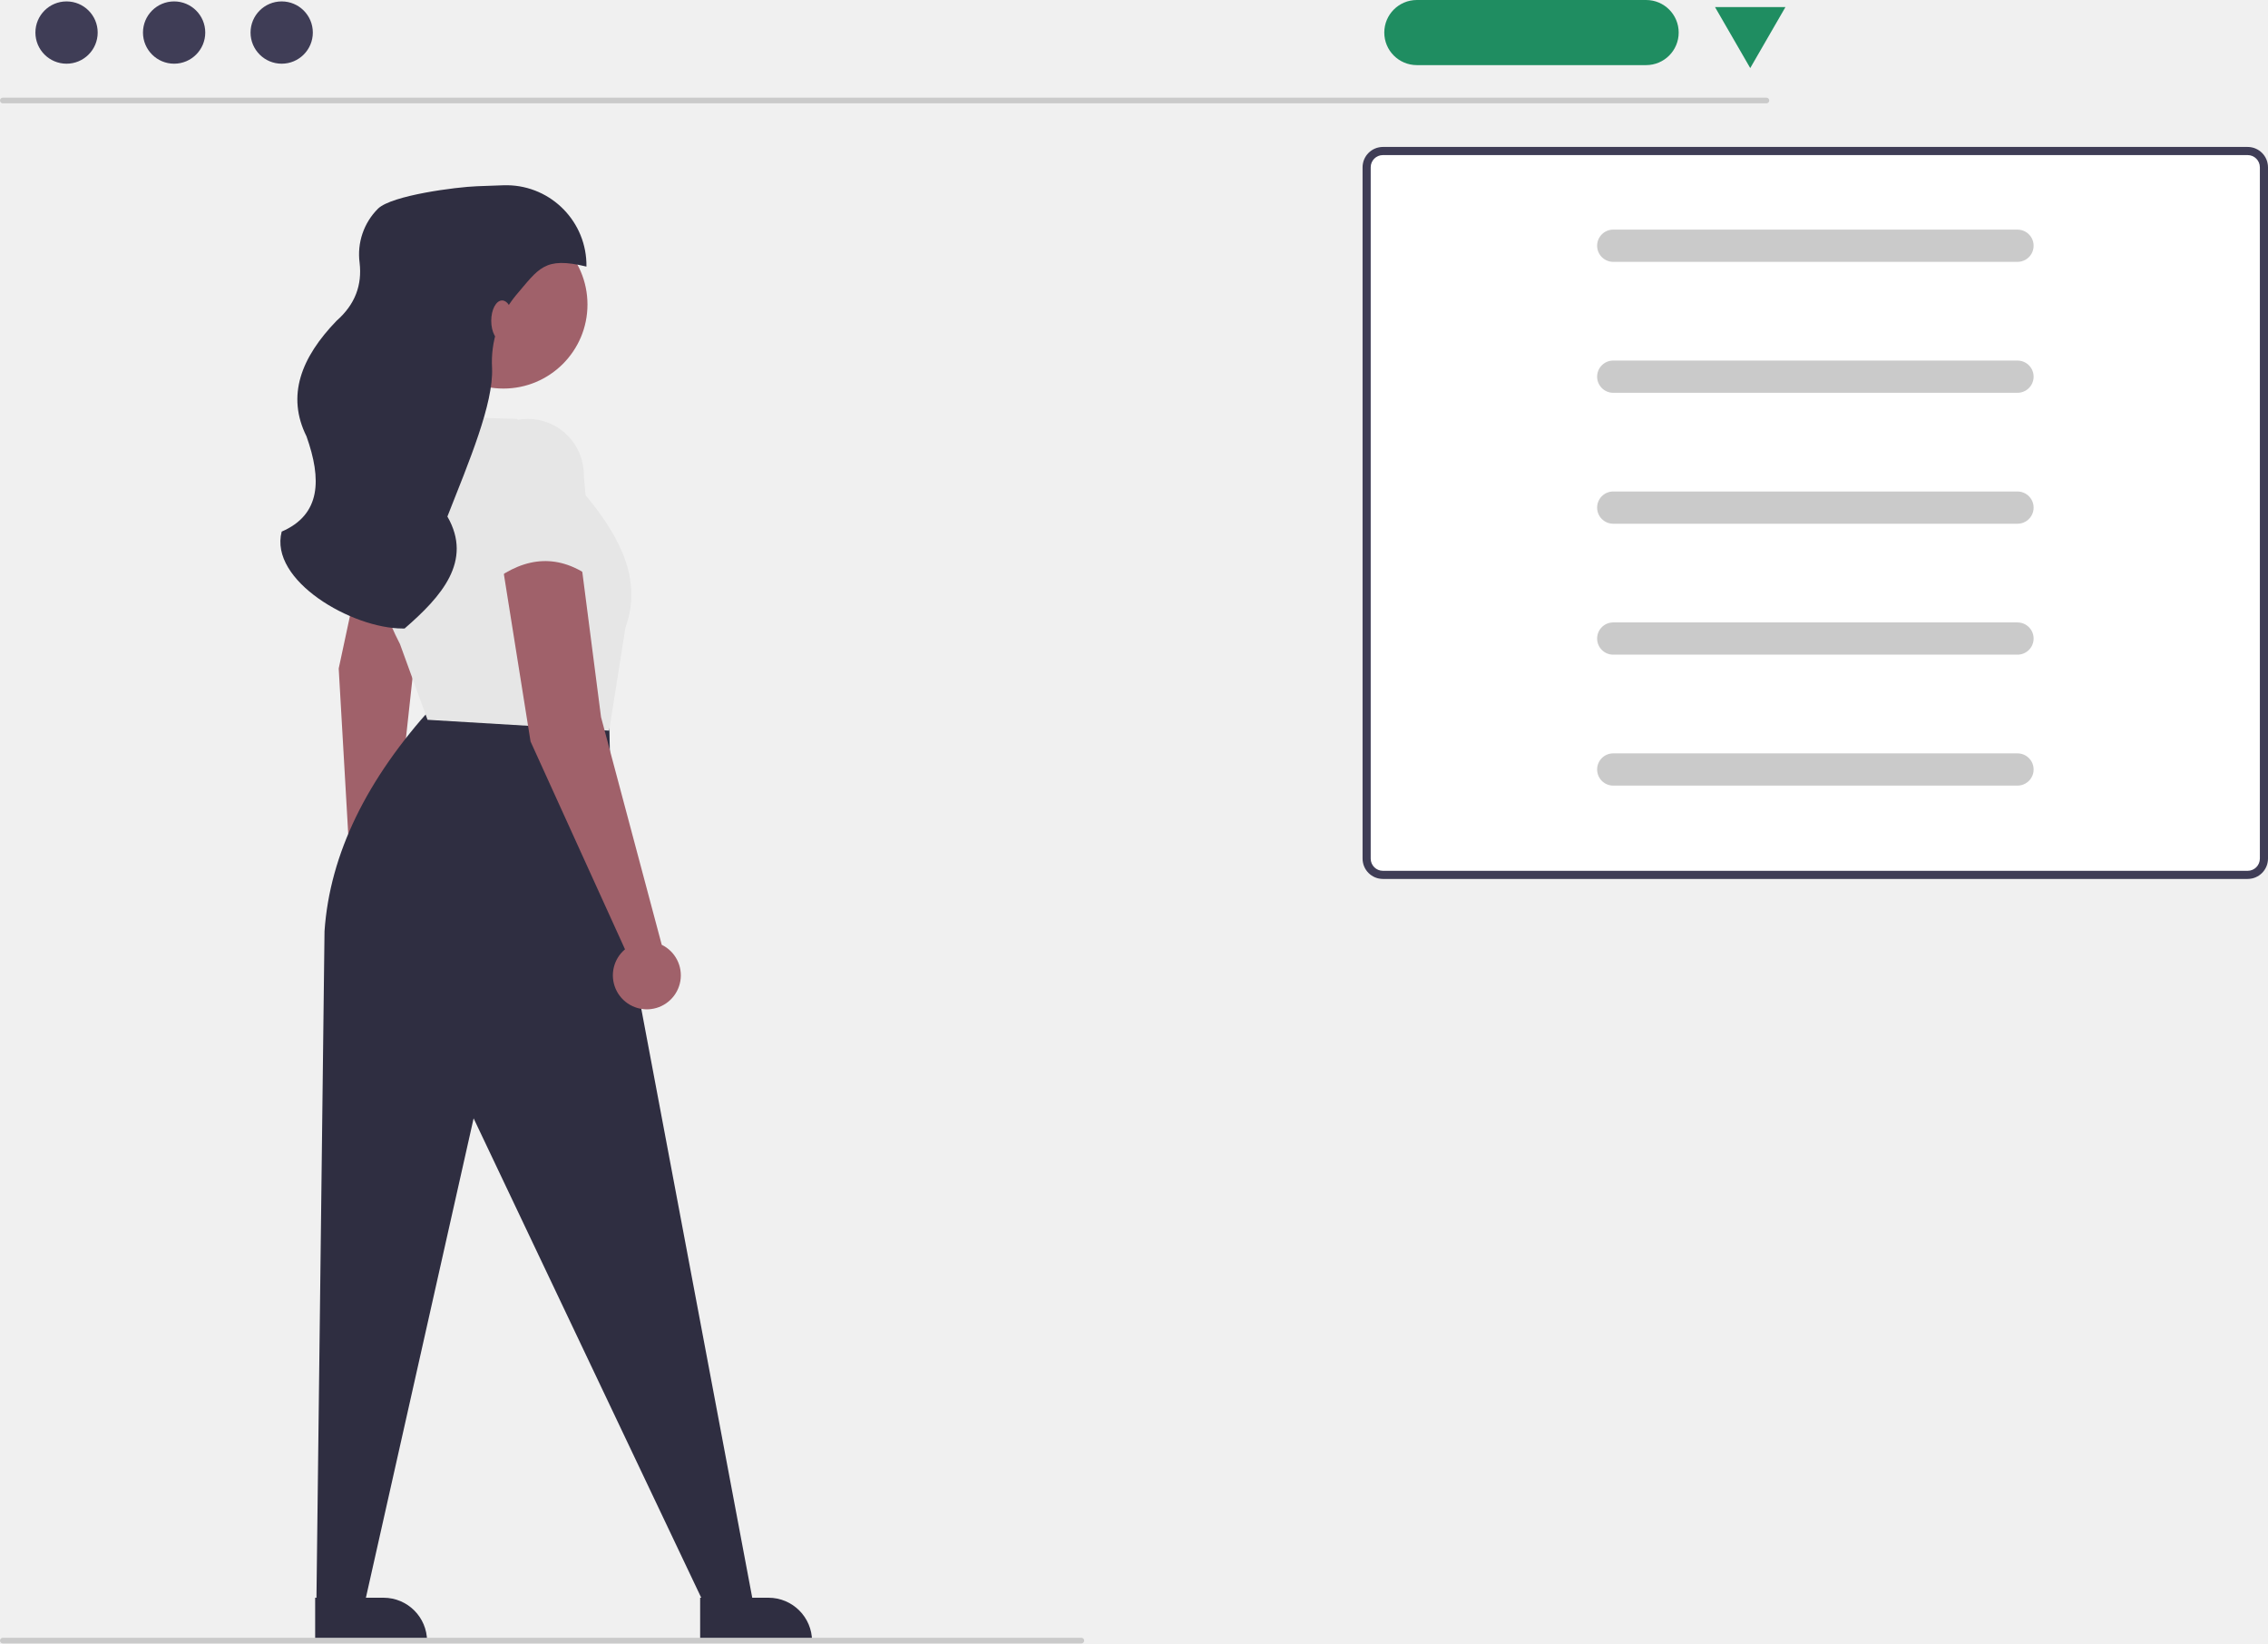
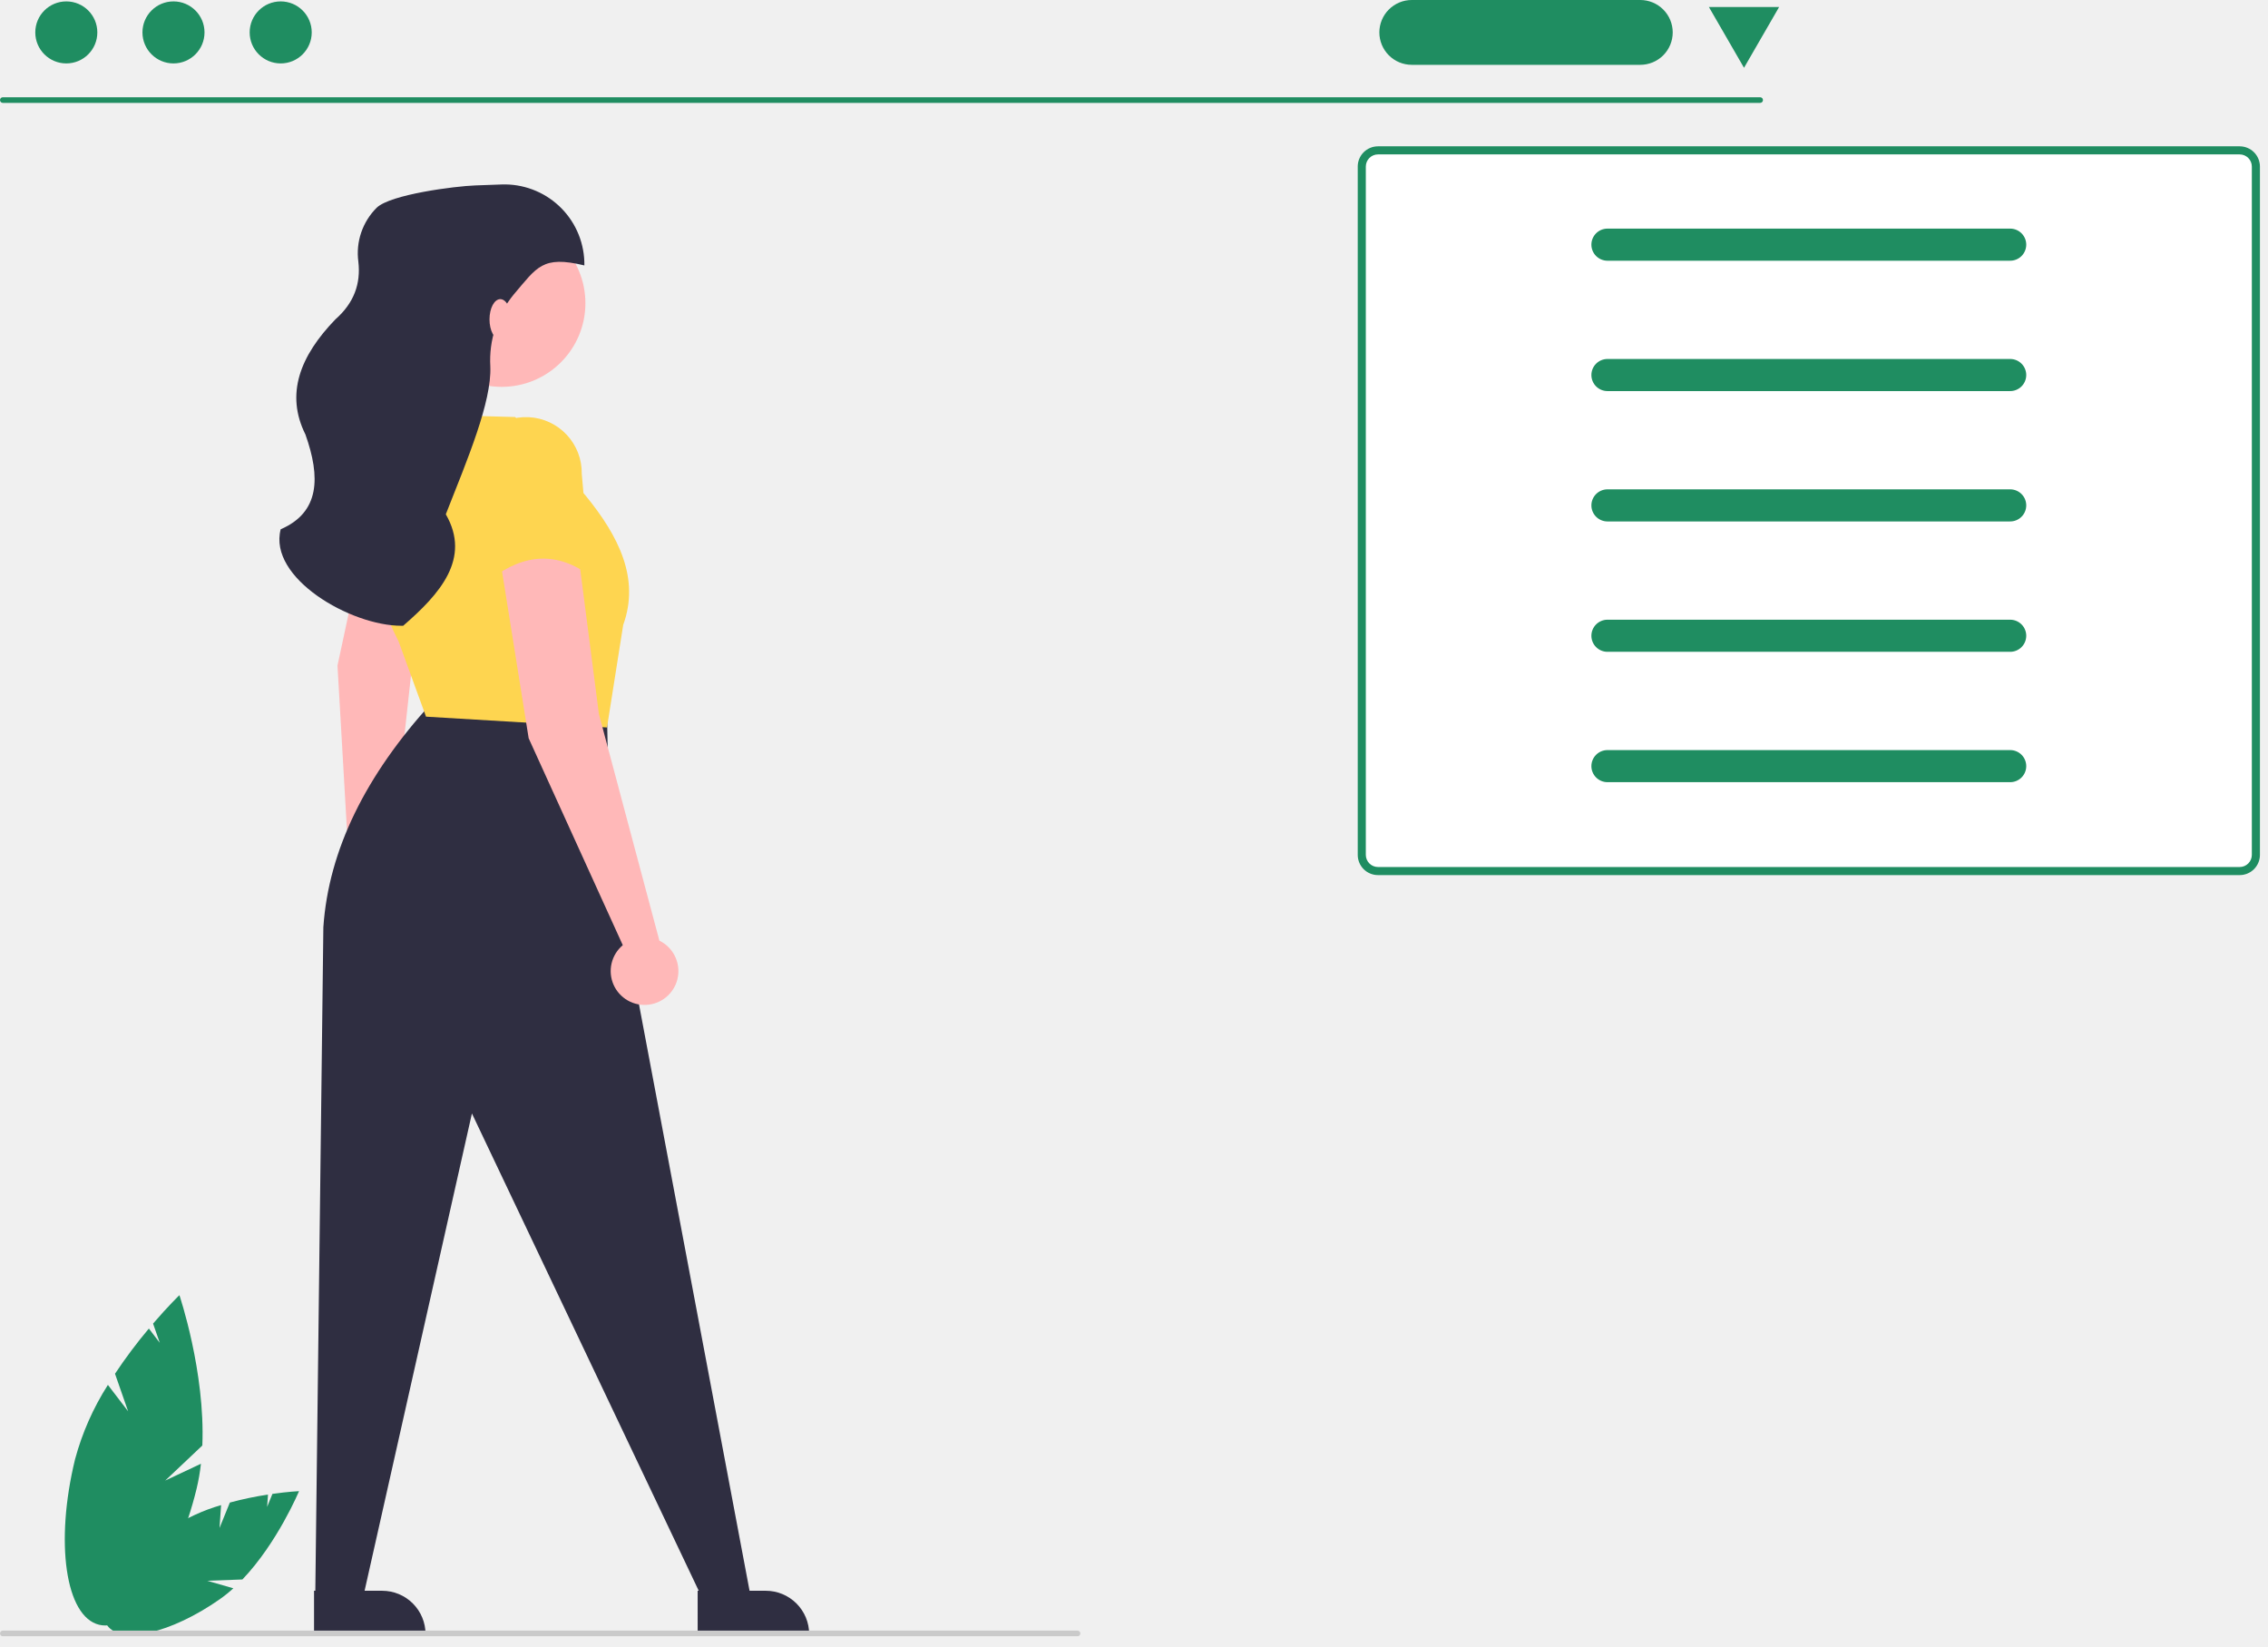
- <svg xmlns="http://www.w3.org/2000/svg" data-name="Layer 1" width="801.186" height="580.5" viewBox="0 0 801.186 580.5">
-   <polygon points="618.281 24.047 630.721 2.5 605.841 2.5 618.281 24.047 630.721 2.5 605.841 2.5 618.281 24.047" fill="#1f8d61" />
-   <path d="M993.411,211.654H687.924a7.185,7.185,0,0,0-7.182,7.182V463.034a7.185,7.185,0,0,0,7.182,7.182H993.411a7.185,7.185,0,0,0,7.182-7.182V218.837A7.185,7.185,0,0,0,993.411,211.654Z" transform="translate(-199.4071 -159.75)" fill="#fff" />
-   <path d="M993.411,211.654H687.924a7.185,7.185,0,0,0-7.182,7.182V463.034a7.185,7.185,0,0,0,7.182,7.182H993.411a7.185,7.185,0,0,0,7.182-7.182V218.837A7.185,7.185,0,0,0,993.411,211.654ZM997.72,463.034a4.316,4.316,0,0,1-4.309,4.309H687.924a4.316,4.316,0,0,1-4.309-4.309V218.837a4.316,4.316,0,0,1,4.309-4.309H993.411a4.316,4.316,0,0,1,4.309,4.309Z" transform="translate(-199.4071 -159.75)" fill="#3f3d56" />
-   <path id="bdfa4fc8-4cb4-40eb-9316-b2c126b9d895-44" data-name="b7b74475-3363-467c-a0a1-8003b6263e2a" d="M769.189,240.856a5.695,5.695,0,0,0,0,11.388H911.959a5.695,5.695,0,1,0,.187-11.388h0q-.093-.002-.187,0Z" transform="translate(-199.4071 -159.75)" fill="#cacaca" />
-   <path id="ba5c2980-9af9-481d-8c77-79bdfacc1013-45" data-name="b7b74475-3363-467c-a0a1-8003b6263e2a" d="M769.189,287.106a5.695,5.695,0,0,0,0,11.388H911.959a5.695,5.695,0,1,0,.187-11.388h0q-.093-.002-.187,0Z" transform="translate(-199.4071 -159.75)" fill="#cacaca" />
-   <path id="b2c440dc-2978-421d-842d-61ca392e7a22-46" data-name="b7b74475-3363-467c-a0a1-8003b6263e2a" d="M769.189,333.356a5.695,5.695,0,0,0,0,11.388H911.959a5.695,5.695,0,1,0,.187-11.388h0q-.093-.002-.187,0Z" transform="translate(-199.4071 -159.75)" fill="#cacaca" />
-   <path id="fd456212-3b0e-49ae-973c-3928d43fcb5e-47" data-name="b7b74475-3363-467c-a0a1-8003b6263e2a" d="M769.189,379.606a5.695,5.695,0,0,0,0,11.388H911.959a5.695,5.695,0,1,0,.187-11.388h0q-.093-.002-.187,0Z" transform="translate(-199.4071 -159.75)" fill="#cacaca" />
-   <path id="b6f2880d-9a57-4c5b-8223-e7bf3dd6e24d-48" data-name="b7b74475-3363-467c-a0a1-8003b6263e2a" d="M769.189,425.856a5.695,5.695,0,0,0,0,11.388H911.959a5.695,5.695,0,1,0,.187-11.388h0q-.093-.002-.187,0Z" transform="translate(-199.4071 -159.75)" fill="#cacaca" />
-   <path d="M823.407,196.25h-623a1,1,0,0,1,0-2h623a1,1,0,0,1,0,2Z" transform="translate(-199.4071 -159.75)" fill="#cacaca" />
-   <circle cx="23.508" cy="11.5" r="11" fill="#3f3d56" />
-   <circle cx="61.508" cy="11.5" r="11" fill="#3f3d56" />
-   <circle cx="99.508" cy="11.5" r="11" fill="#3f3d56" />
-   <path d="M780.915,182.75h-81a11.5,11.5,0,0,1,0-23h81a11.5,11.5,0,0,1,0,23Z" transform="translate(-199.4071 -159.75)" fill="#1f8d61" />
-   <path d="M336.372,479.58l9.017-82.754,14.278-58.138L333.075,330.454,319.058,395.881l4.634,80.503a12.004,12.004,0,1,0,12.68,3.197Z" transform="translate(-199.4071 -159.75)" fill="#a0616a" />
-   <path d="M314.046,488.697c1.866-27.44,15.041-53.899,38.305-79.484l62.246,3.831.958,47.882L465.353,725.233l-17.237.958L366.716,554.774,328.411,725.233l-17.237.958Z" transform="translate(-199.4071 -159.75)" fill="#2f2e41" />
-   <circle cx="177.843" cy="107.563" r="29.687" fill="#a0616a" />
-   <path d="M340.703,387.257a101.921,101.921,0,0,1-10.66-59.207,25.749,25.749,0,0,1,17.521-21.305h0l34.475.958,24.899,27.771c11.921,14.581,19.355,29.609,13.407,45.967l-5.746,36.39-64.162-3.831Z" transform="translate(-199.4071 -159.75)" fill="#e6e6e6" />
-   <path d="M298.915,347.52h0c13.895-5.999,14.152-18.479,8.766-33.641-7.137-14.322-1.945-27.827,10.642-40.844,6.575-5.775,9.036-12.662,8.119-20.462a22.759,22.759,0,0,1,6.515-19.137c4.905-4.718,27.753-7.64,34.902-7.9l9.345-.34q.712-.026,1.424-.016h0a28.343,28.343,0,0,1,27.947,28.734h0c-14.958-3.618-16.781.655-24.971,10.222a36.856,36.856,0,0,0-8.372,25.624c.519,12.568-8.073,32.882-15.781,52.444,9.088,15.747-2.165,28.326-15.115,39.547h-.687C323.752,381.751,294.402,364.839,298.915,347.52Z" transform="translate(-199.4071 -159.75)" fill="#2f2e41" />
-   <ellipse cx="177.364" cy="113.309" rx="3.831" ry="7.182" fill="#a0616a" />
-   <path d="M433.174,493.476l-21.449-80.433-7.661-59.374L376.293,355.585l10.534,66.077,33.368,73.408a12.004,12.004,0,1,0,12.979-1.594Z" transform="translate(-199.4071 -159.75)" fill="#a0616a" />
-   <path d="M366.11,327.828q-.011-.635.02-1.27a19.772,19.772,0,0,1,20.69-18.809h0A19.772,19.772,0,0,1,405.649,327.839l3.204,36.365c-11.731-8.854-23.546-8.136-35.433.958Z" transform="translate(-199.4071 -159.75)" fill="#e6e6e6" />
-   <path d="M446.74,724.107l24.144-.001h.001a15.387,15.387,0,0,1,15.386,15.386v.5l-39.531.001Z" transform="translate(-199.4071 -159.75)" fill="#2f2e41" />
-   <path d="M310.74,724.107l24.144-.001h.001a15.387,15.387,0,0,1,15.386,15.386v.5l-39.531.001Z" transform="translate(-199.4071 -159.75)" fill="#2f2e41" />
-   <path d="M277.224,701.837l3.662-9.022a122.571,122.571,0,0,1,13.519-2.841l-.301,4.387,1.875-4.619c5.642-.8,9.43-.973,9.43-.973s-7.609,18.279-20.075,31.335l-12.487.457,9.282,2.674a49.582,49.582,0,0,1-4.857,3.904c-17.172,12.024-35.019,16.164-39.863,9.246s5.149-22.274,22.32-34.298a65.28,65.28,0,0,1,18.051-8.37Z" transform="translate(-199.4071 -159.75)" fill="#f0f0f0" />
-   <path d="M244.826,660.445l-4.646-13.329A177.667,177.667,0,0,1,252.183,631.084l3.87,5.065-2.379-6.825c5.379-6.271,9.337-10.083,9.337-10.083s9.207,27.186,8.126,53.333L257.978,685.021l12.666-5.971a71.878,71.878,0,0,1-1.553,8.899c-7.192,29.526-22.666,51.112-34.561,48.215s-15.708-29.182-8.516-58.708a94.633,94.633,0,0,1,11.647-26.388Z" transform="translate(-199.4071 -159.75)" fill="#f0f0f0" />
-   <path d="M581.407,740.25h-381a1,1,0,0,1,0-2h381a1,1,0,0,1,0,2Z" transform="translate(-199.4071 -159.75)" fill="#cacaca" />
+ <svg xmlns="http://www.w3.org/2000/svg" width="226" height="164" viewBox="0 0 226 164" fill="none">
+   <g clip-path="url(#clip0_2660_8818)">
+     <path d="M173.786 6.753L177.282 0.702H170.289L173.786 6.753L177.282 0.702H170.289L173.786 6.753Z" fill="#1F8D61" />
+     <path d="M223.178 14.575H137.312C136.776 14.575 136.263 14.788 135.884 15.166C135.506 15.544 135.293 16.057 135.293 16.592V85.163C135.293 85.698 135.506 86.211 135.884 86.589C136.263 86.967 136.776 87.18 137.312 87.18H223.178C223.713 87.18 224.227 86.967 224.605 86.589C224.984 86.211 225.197 85.698 225.197 85.163V16.592C225.197 16.057 224.984 15.544 224.605 15.166C224.227 14.788 223.713 14.575 223.178 14.575Z" fill="white" />
+     <path d="M223.178 14.575H137.312C136.776 14.575 136.263 14.788 135.884 15.166C135.506 15.544 135.293 16.057 135.293 16.592V85.163C135.293 85.698 135.506 86.211 135.884 86.589C136.263 86.967 136.776 87.18 137.312 87.18H223.178C223.713 87.18 224.227 86.967 224.605 86.589C224.984 86.211 225.197 85.698 225.197 85.163V16.592C225.197 16.057 224.984 15.544 224.605 15.166C224.227 14.788 223.713 14.575 223.178 14.575ZM224.389 85.163C224.389 85.484 224.261 85.791 224.034 86.018C223.807 86.245 223.499 86.373 223.178 86.373H137.312C136.991 86.373 136.683 86.245 136.456 86.018C136.229 85.791 136.101 85.484 136.1 85.163V16.592C136.101 16.271 136.229 15.963 136.456 15.736C136.683 15.51 136.991 15.382 137.312 15.382H223.178C223.499 15.382 223.807 15.51 224.034 15.736C224.261 15.963 224.389 16.271 224.389 16.592L224.389 85.163Z" fill="#1F8D61" />
+     <path d="M160.153 22.775C159.733 22.782 159.332 22.953 159.038 23.252C158.743 23.552 158.578 23.954 158.578 24.374C158.578 24.793 158.743 25.196 159.038 25.495C159.332 25.794 159.733 25.966 160.153 25.973H200.282C200.493 25.976 200.701 25.938 200.897 25.861C201.092 25.784 201.271 25.669 201.422 25.523C201.573 25.377 201.694 25.203 201.777 25.01C201.861 24.817 201.906 24.61 201.909 24.4C201.913 24.19 201.875 23.982 201.798 23.786C201.72 23.591 201.605 23.413 201.459 23.262C201.313 23.111 201.138 22.99 200.946 22.907C200.753 22.823 200.545 22.778 200.335 22.775C200.318 22.775 200.3 22.775 200.282 22.775H160.153Z" fill="#1F8D61" />
+     <path d="M160.153 35.762C159.733 35.769 159.332 35.94 159.038 36.239C158.743 36.539 158.578 36.941 158.578 37.361C158.578 37.781 158.743 38.183 159.038 38.483C159.332 38.782 159.733 38.953 160.153 38.96H200.282C200.707 38.967 201.117 38.805 201.422 38.51C201.727 38.215 201.902 37.811 201.909 37.387C201.916 36.963 201.754 36.554 201.459 36.249C201.164 35.944 200.76 35.769 200.335 35.762C200.318 35.762 200.3 35.762 200.282 35.762H160.153Z" fill="#1F8D61" />
+     <path d="M160.153 48.749C159.733 48.756 159.332 48.928 159.038 49.227C158.743 49.526 158.578 49.929 158.578 50.348C158.578 50.768 158.743 51.17 159.038 51.47C159.332 51.769 159.733 51.94 160.153 51.947H200.282C200.707 51.954 201.117 51.792 201.422 51.497C201.727 51.202 201.902 50.798 201.909 50.374C201.916 49.95 201.754 49.541 201.459 49.236C201.164 48.931 200.76 48.756 200.335 48.749C200.318 48.749 200.3 48.749 200.282 48.749H160.153Z" fill="#1F8D61" />
+     <path d="M160.153 61.736C159.733 61.743 159.332 61.915 159.038 62.214C158.743 62.513 158.578 62.916 158.578 63.335C158.578 63.755 158.743 64.158 159.038 64.457C159.332 64.756 159.733 64.927 160.153 64.934H200.282C200.707 64.941 201.117 64.779 201.422 64.484C201.727 64.189 201.902 63.786 201.909 63.361C201.916 62.937 201.754 62.528 201.459 62.223C201.164 61.918 200.76 61.743 200.335 61.736C200.318 61.736 200.3 61.736 200.282 61.736H160.153Z" fill="#1F8D61" />
+     <path d="M160.153 74.724C159.733 74.731 159.332 74.902 159.038 75.201C158.743 75.5 158.578 75.903 158.578 76.323C158.578 76.742 158.743 77.145 159.038 77.444C159.332 77.743 159.733 77.915 160.153 77.921H200.282C200.707 77.928 201.117 77.767 201.422 77.472C201.727 77.177 201.902 76.773 201.909 76.349C201.916 75.925 201.754 75.515 201.459 75.21C201.164 74.906 200.76 74.731 200.335 74.724C200.318 74.723 200.3 74.723 200.282 74.724H160.153Z" fill="#1F8D61" />
+     <path d="M175.394 10.249H0.281C0.207 10.249 0.135 10.22 0.082 10.167C0.03 10.114 0 10.043 0 9.969C0 9.894 0.03 9.823 0.082 9.77C0.135 9.717 0.207 9.688 0.281 9.688H175.394C175.469 9.688 175.54 9.717 175.593 9.77C175.646 9.823 175.675 9.894 175.675 9.969C175.675 10.043 175.646 10.114 175.593 10.167C175.54 10.22 175.469 10.249 175.394 10.249Z" fill="#1F8D61" />
+     <path d="M6.608 6.318C8.315 6.318 9.699 4.935 9.699 3.229C9.699 1.523 8.315 0.14 6.608 0.14C4.9 0.14 3.516 1.523 3.516 3.229C3.516 4.935 4.9 6.318 6.608 6.318Z" fill="#1F8D61" />
+     <path d="M17.287 6.318C18.995 6.318 20.379 4.935 20.379 3.229C20.379 1.523 18.995 0.14 17.287 0.14C15.58 0.14 14.195 1.523 14.195 3.229C14.195 4.935 15.58 6.318 17.287 6.318Z" fill="#1F8D61" />
+     <path d="M27.971 6.318C29.678 6.318 31.063 4.935 31.063 3.229C31.063 1.523 29.678 0.14 27.971 0.14C26.263 0.14 24.879 1.523 24.879 3.229C24.879 4.935 26.263 6.318 27.971 6.318Z" fill="#1F8D61" />
+     <path d="M163.449 6.458H140.682C139.824 6.458 139.002 6.118 138.396 5.513C137.79 4.907 137.449 4.086 137.449 3.229C137.449 2.373 137.79 1.551 138.396 0.946C139.002 0.34 139.824 0 140.682 0H163.449C164.306 0 165.129 0.34 165.735 0.946C166.341 1.551 166.682 2.373 166.682 3.229C166.682 4.086 166.341 4.907 165.735 5.513C165.129 6.118 164.306 6.458 163.449 6.458Z" fill="#1F8D61" />
+     <path d="M38.496 89.809L41.031 66.572L45.044 50.246L37.57 47.934L33.63 66.306L34.932 88.912C34.244 89.147 33.65 89.597 33.238 90.197C32.827 90.797 32.621 91.514 32.651 92.24C32.681 92.966 32.945 93.663 33.404 94.228C33.863 94.792 34.492 95.192 35.198 95.37C35.903 95.548 36.647 95.493 37.319 95.213C37.991 94.934 38.554 94.445 38.925 93.82C39.296 93.195 39.455 92.466 39.378 91.743C39.3 91.021 38.991 90.342 38.496 89.809Z" fill="#FFB8B8" />
+     <path d="M32.222 92.369C32.746 84.664 36.449 77.234 42.989 70.05L60.485 71.126L60.754 84.571L74.751 158.79L69.906 159.059L47.026 110.924L36.259 158.79L31.414 159.059L32.222 92.369Z" fill="#2F2E41" />
+     <path d="M49.989 38.54C54.597 38.54 58.333 34.808 58.333 30.204C58.333 25.6 54.597 21.868 49.989 21.868C45.38 21.868 41.645 25.6 41.645 30.204C41.645 34.808 45.38 38.54 49.989 38.54Z" fill="#FFB8B8" />
+     <path d="M39.715 63.885C37.065 58.77 36.02 52.976 36.719 47.259C36.887 45.898 37.44 44.613 38.312 43.554C39.184 42.495 40.339 41.705 41.644 41.277L51.334 41.546L58.332 49.344C61.683 53.438 63.773 57.658 62.101 62.252L60.486 72.47L42.451 71.394L39.715 63.885Z" fill="#FED550" />
+     <path d="M27.971 52.726C31.876 51.042 31.949 47.537 30.434 43.28C28.428 39.258 29.888 35.466 33.426 31.811C35.274 30.189 35.966 28.255 35.708 26.065C35.578 25.089 35.676 24.096 35.993 23.164C36.311 22.232 36.84 21.385 37.539 20.691C38.918 19.366 45.34 18.546 47.349 18.473L49.976 18.378C50.109 18.373 50.243 18.371 50.376 18.373C51.422 18.387 52.455 18.608 53.416 19.021C54.377 19.434 55.247 20.033 55.977 20.782C56.706 21.531 57.281 22.417 57.668 23.388C58.054 24.359 58.246 25.396 58.232 26.442C54.027 25.426 53.515 26.625 51.213 29.312C49.547 31.327 48.706 33.898 48.859 36.507C49.005 40.036 46.59 45.741 44.424 51.234C46.978 55.656 43.815 59.188 40.175 62.339H39.983C34.952 62.339 26.702 57.59 27.971 52.726Z" fill="#2F2E41" />
+     <path d="M49.854 33.834C50.449 33.834 50.931 32.931 50.931 31.817C50.931 30.704 50.449 29.801 49.854 29.801C49.259 29.801 48.777 30.704 48.777 31.817C48.777 32.931 49.259 33.834 49.854 33.834Z" fill="#FFB8B8" />
+     <path d="M65.707 93.712L59.678 71.126L57.525 54.453L49.719 54.991L52.68 73.546L62.059 94.159C61.501 94.626 61.11 95.261 60.943 95.969C60.776 96.676 60.843 97.419 61.133 98.085C61.423 98.752 61.922 99.307 62.553 99.668C63.185 100.028 63.917 100.175 64.639 100.087C65.361 99.998 66.035 99.679 66.561 99.176C67.086 98.673 67.435 98.014 67.555 97.297C67.675 96.581 67.56 95.844 67.227 95.198C66.894 94.552 66.361 94.03 65.707 93.712Z" fill="#FFB8B8" />
+     <path d="M46.856 47.197C46.854 47.078 46.856 46.959 46.862 46.84C46.897 46.112 47.074 45.398 47.386 44.738C47.697 44.078 48.135 43.486 48.675 42.996C49.215 42.506 49.846 42.126 50.533 41.88C51.22 41.633 51.948 41.524 52.677 41.558C54.12 41.627 55.48 42.254 56.468 43.308C57.456 44.361 57.995 45.757 57.97 47.2L58.87 57.411C55.573 54.925 52.252 55.127 48.911 57.68L46.856 47.197Z" fill="#FED550" />
+     <path d="M69.519 158.473L76.306 158.473C77.453 158.473 78.553 158.928 79.364 159.739C80.175 160.549 80.631 161.648 80.631 162.794V162.934L69.52 162.934L69.519 158.473Z" fill="#2F2E41" />
+     <path d="M31.293 158.473L38.079 158.473C39.226 158.473 40.327 158.928 41.138 159.739C41.949 160.549 42.404 161.648 42.404 162.794V162.934L31.293 162.934L31.293 158.473Z" fill="#2F2E41" />
+     <path d="M21.874 152.22L22.904 149.686C24.154 149.349 25.423 149.083 26.704 148.889L26.619 150.12L27.146 148.823C28.732 148.598 29.797 148.55 29.797 148.55C29.797 148.55 27.658 153.683 24.154 157.349L20.644 157.477L23.253 158.228C22.822 158.622 22.366 158.988 21.888 159.325C17.061 162.701 12.045 163.863 10.683 161.921C9.322 159.978 12.13 155.666 16.957 152.29C18.518 151.252 20.229 150.459 22.031 149.94L21.874 152.22Z" fill="#1F8D61" />
+     <path d="M12.766 140.597L11.46 136.854C12.499 135.291 13.626 133.788 14.834 132.352L15.922 133.774L15.253 131.858C16.765 130.097 17.878 129.027 17.878 129.027C17.878 129.027 20.465 136.661 20.162 144.003L16.463 147.498L20.023 145.821C19.93 146.663 19.784 147.497 19.587 148.32C17.565 156.611 13.216 162.673 9.872 161.859C6.529 161.045 5.457 153.665 7.479 145.374C8.185 142.751 9.289 140.252 10.752 137.964L12.766 140.597Z" fill="#1F8D61" />
+     <path d="M107.373 163.006H0.281C0.207 163.006 0.135 162.977 0.082 162.924C0.03 162.872 0 162.8 0 162.726C0 162.651 0.03 162.58 0.082 162.527C0.135 162.474 0.207 162.445 0.281 162.445H107.373C107.447 162.445 107.519 162.474 107.571 162.527C107.624 162.58 107.654 162.651 107.654 162.726C107.654 162.8 107.624 162.872 107.571 162.924C107.519 162.977 107.447 163.006 107.373 163.006Z" fill="#CACACA" />
+   </g>
+   <defs>
+     <clipPath id="clip0_2660_8818">
+       <rect width="225.198" height="163.006" fill="white" />
+     </clipPath>
+   </defs>
</svg>
